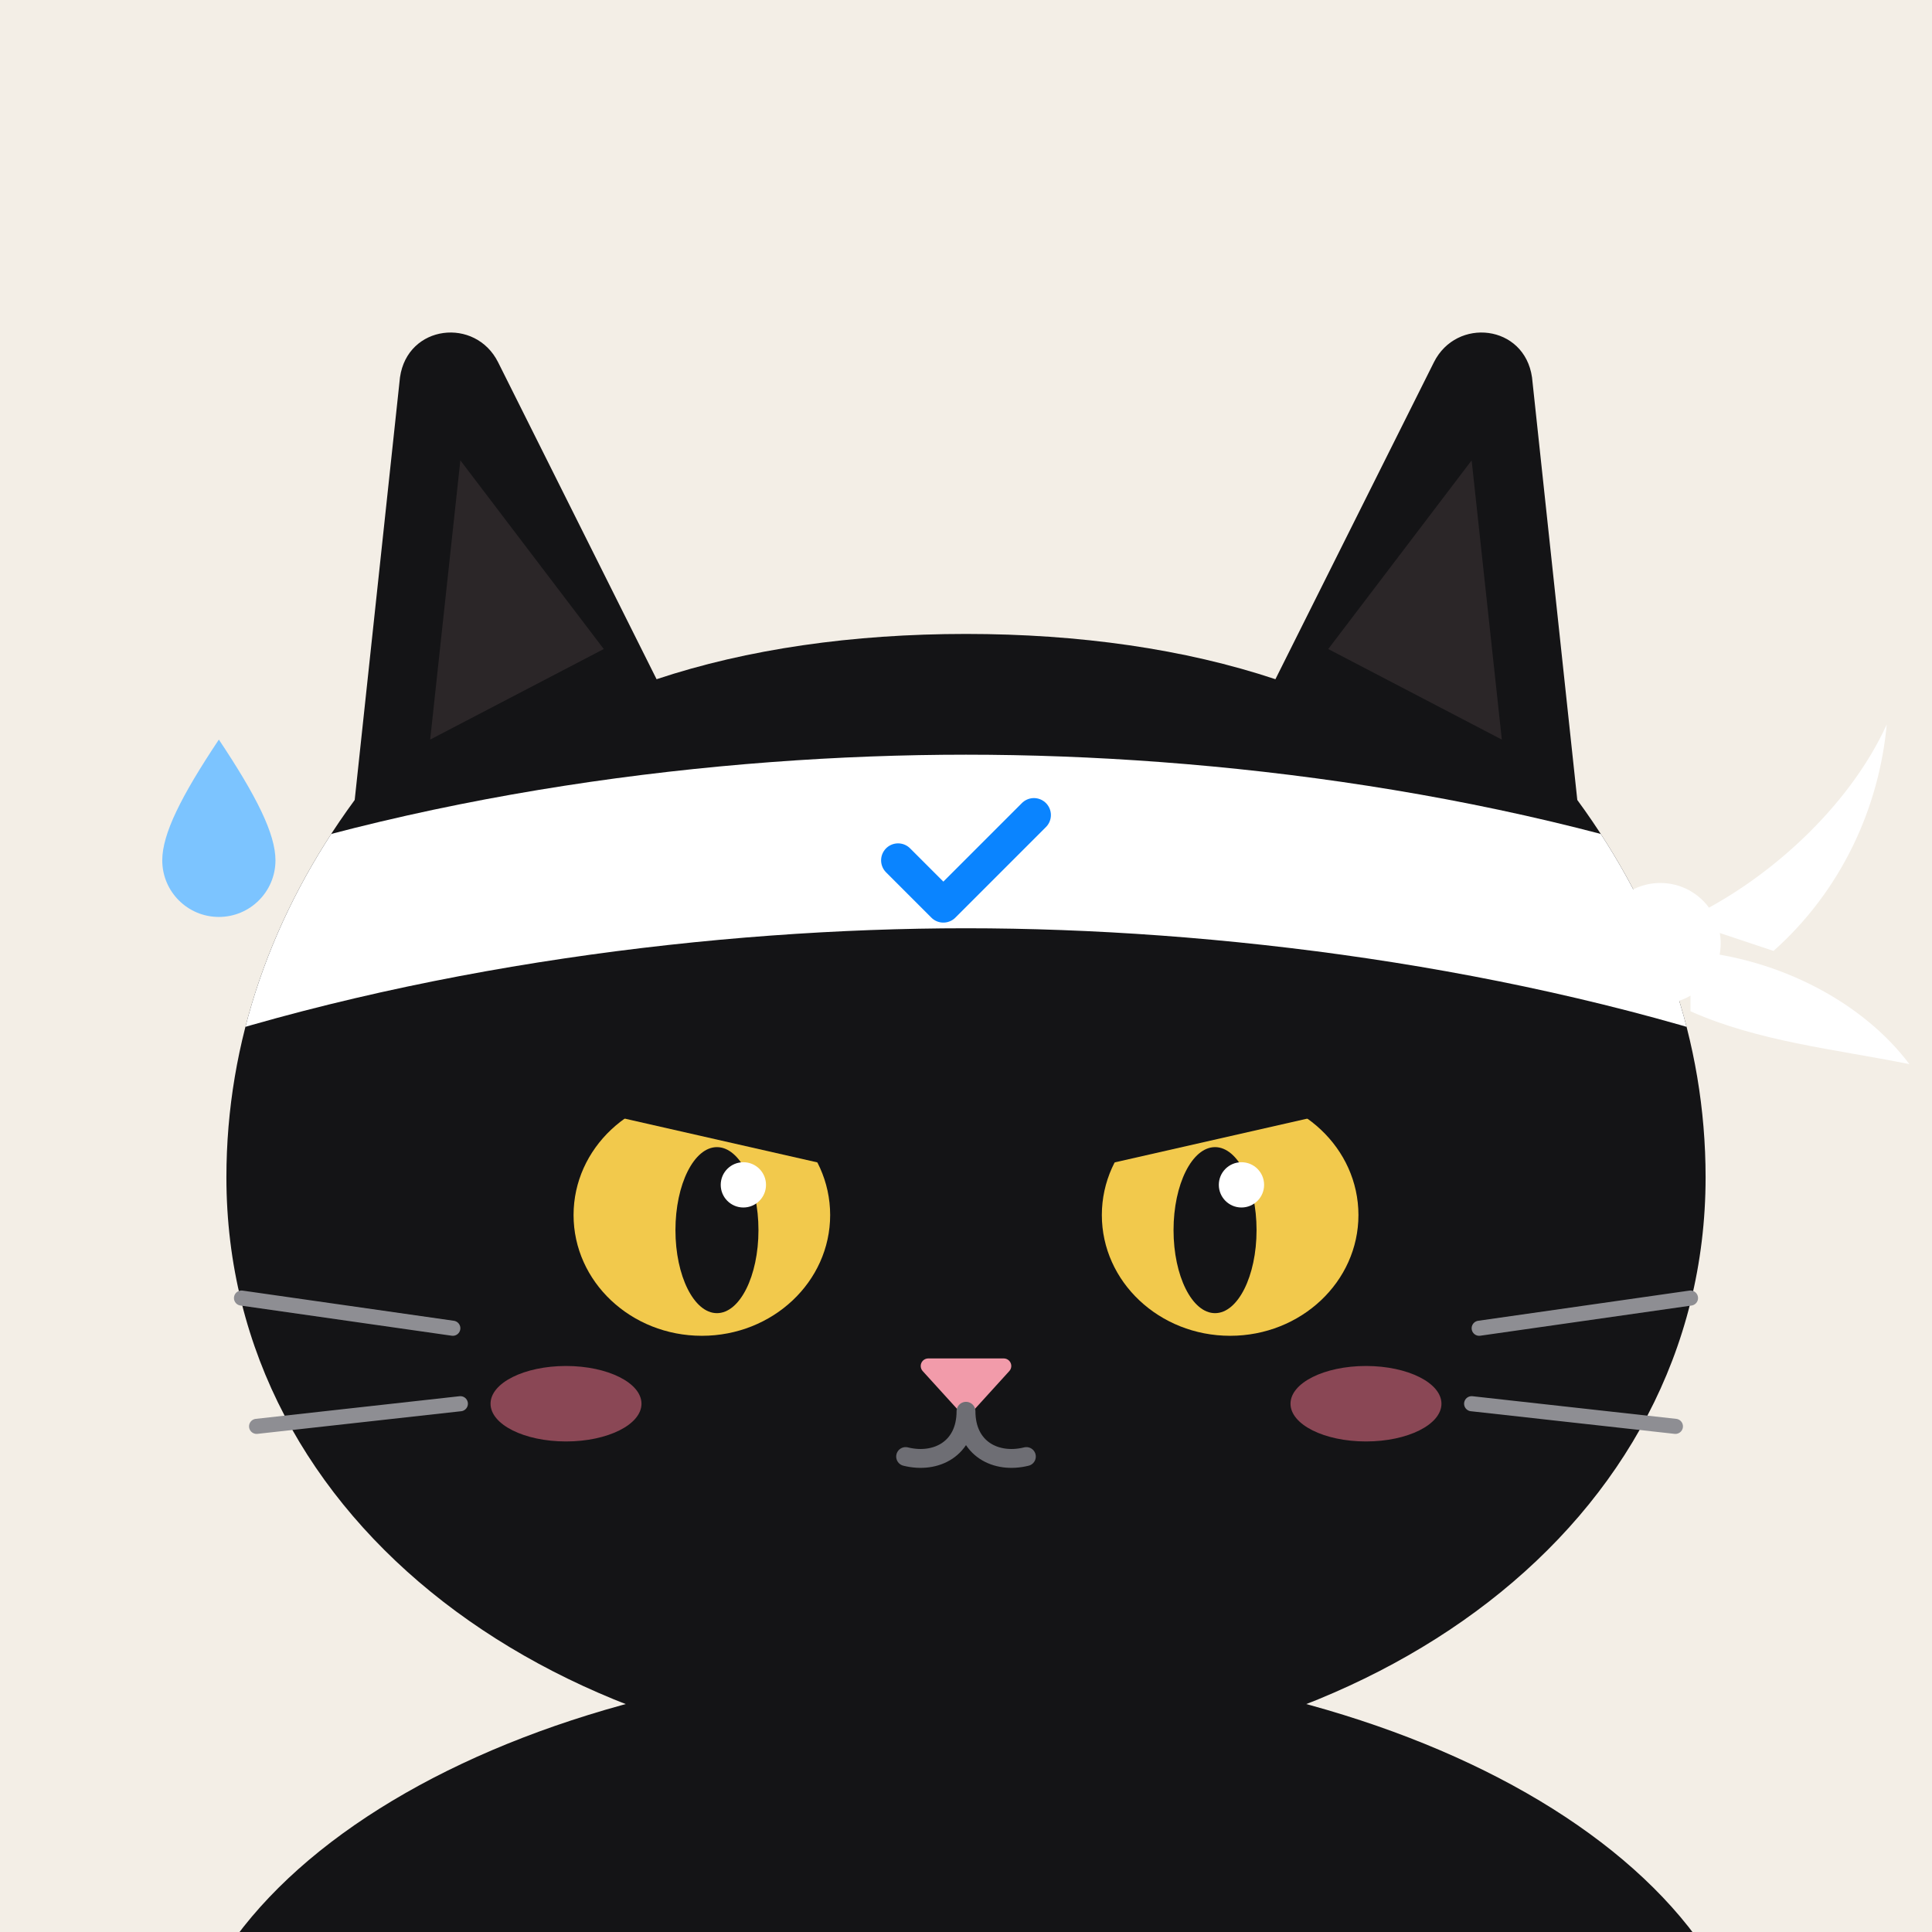
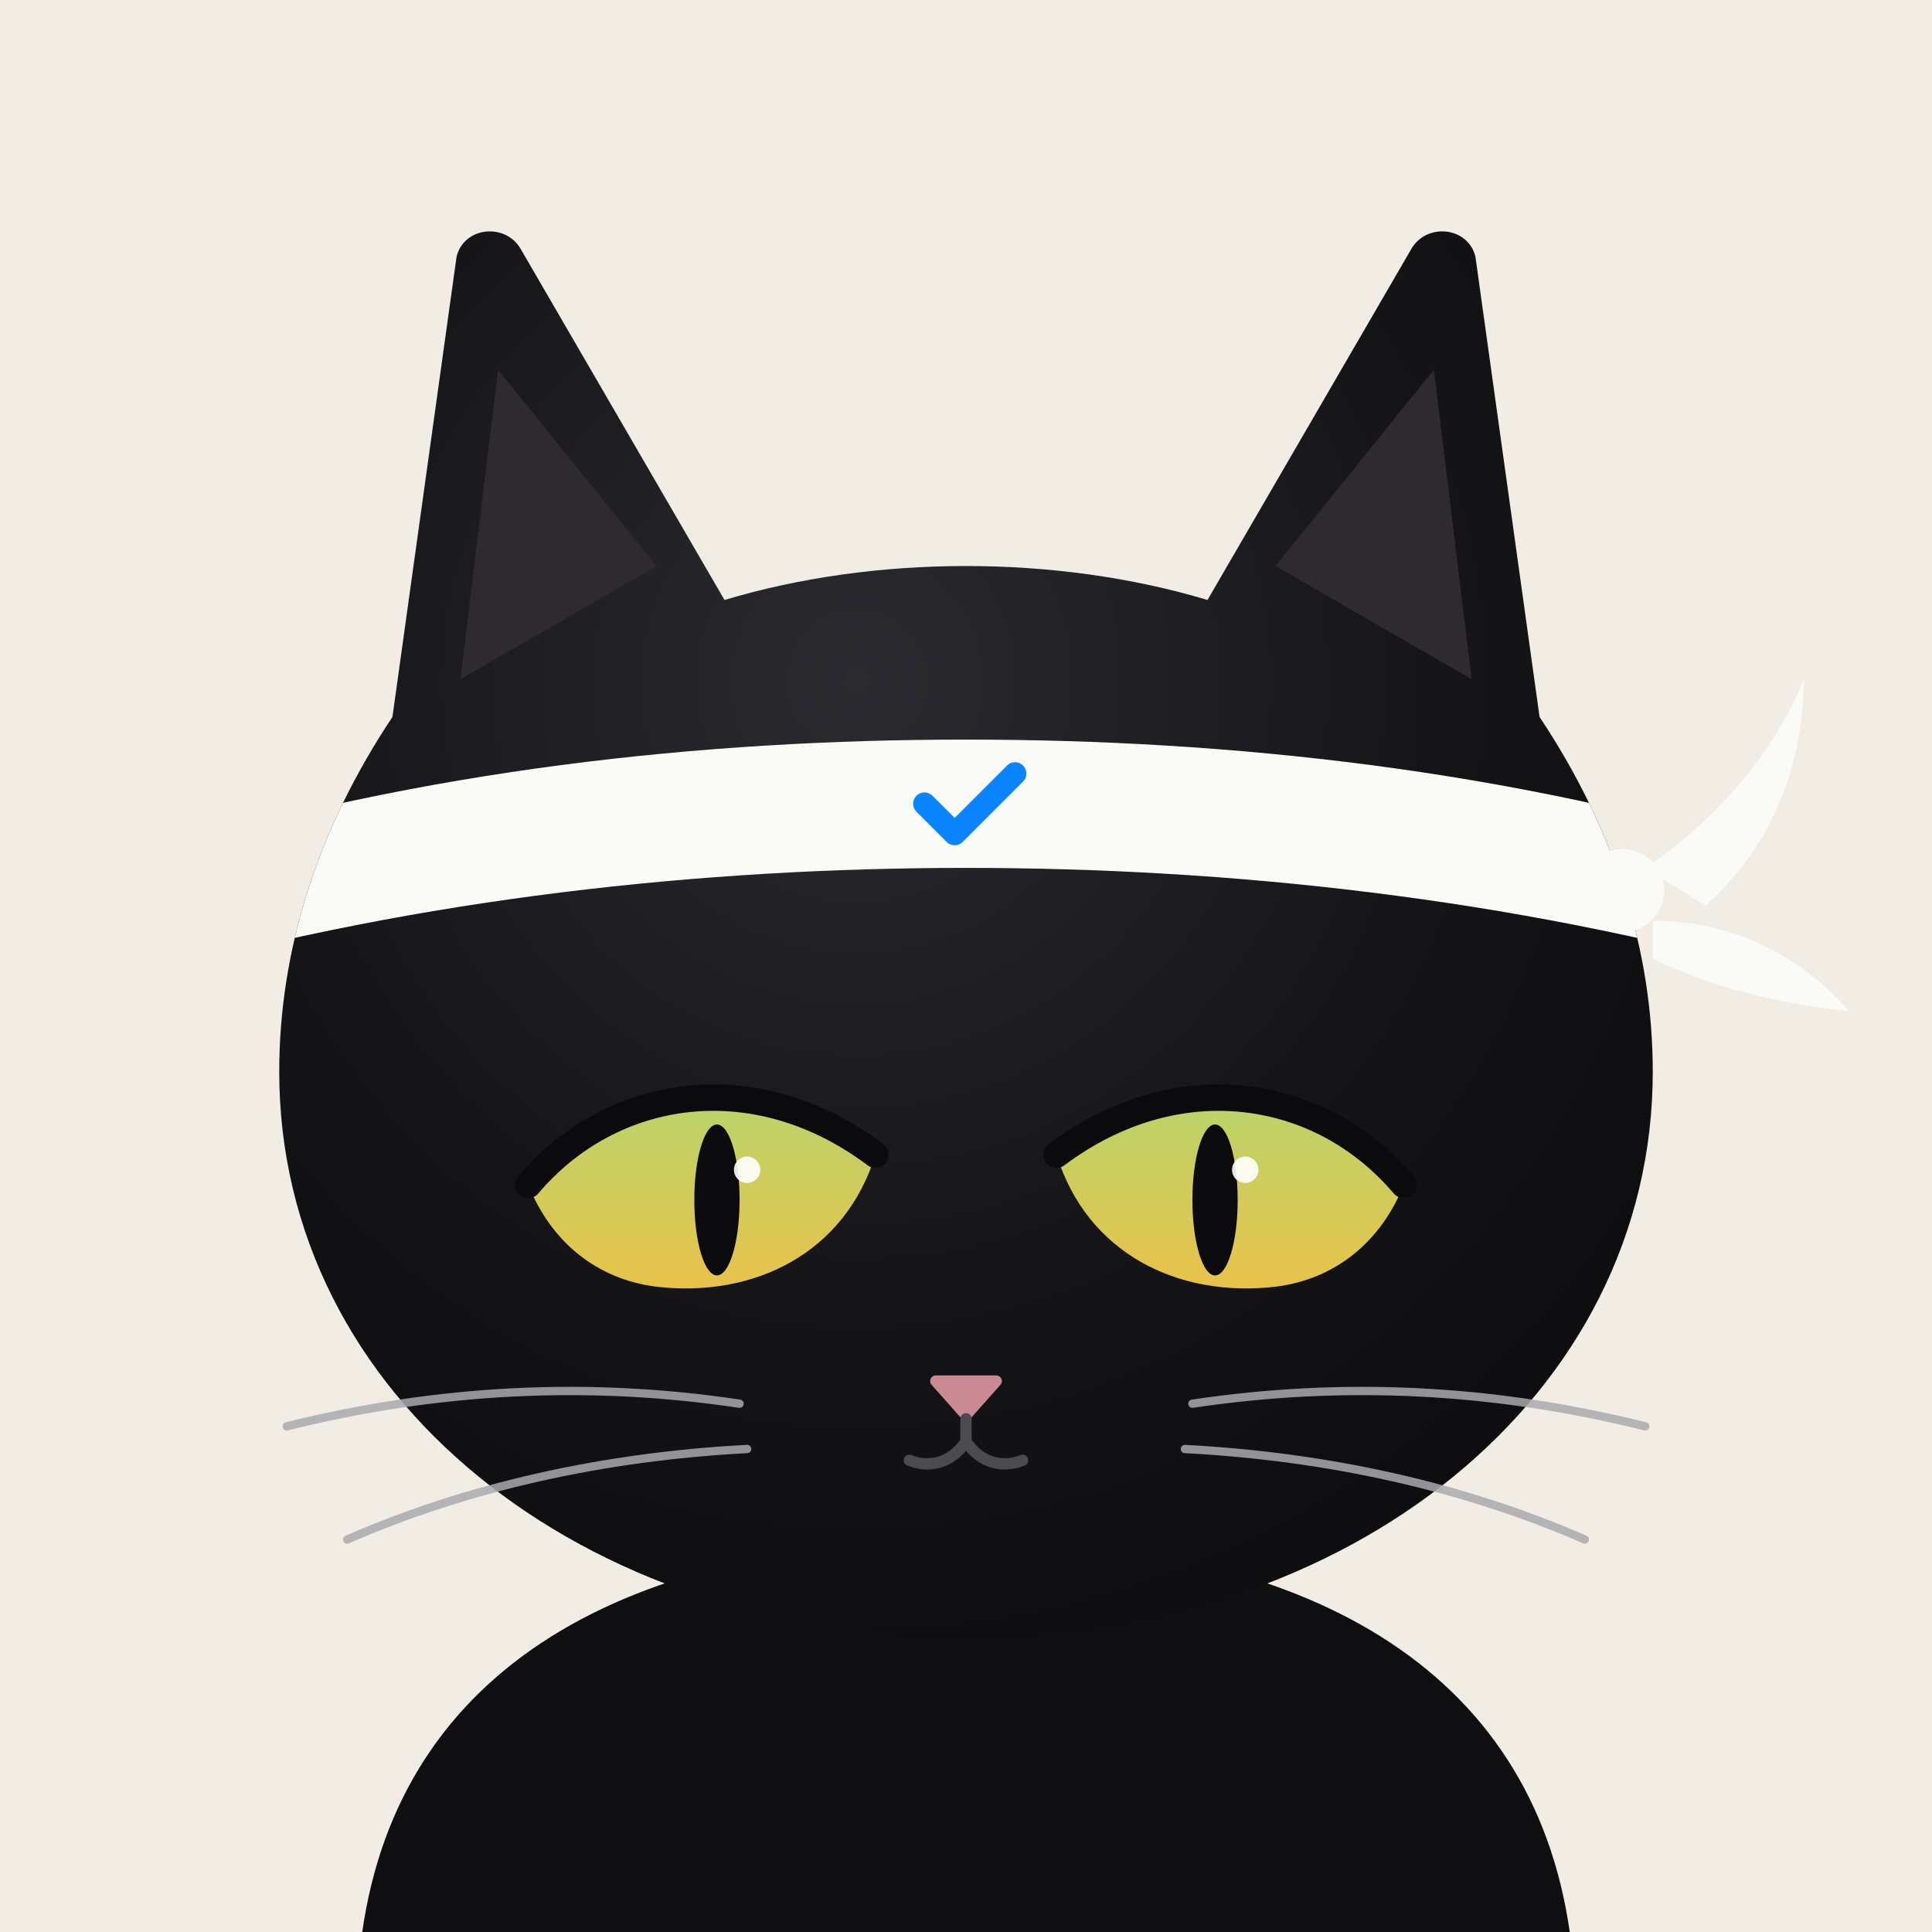
<svg xmlns="http://www.w3.org/2000/svg" viewBox="0 0 512 512">
  <defs>
-     <clipPath id="head">
-       <path d="M256 168c-30 0-58 4-82 12L132 96c-6-12-24-10-26 4l-12 112c-22 30-34 64-34 100 0 92 88 156 196 156s196-64 196-156c0-36-12-70-34-100l-12-112c-2-14-20-16-26-4l-42 84c-24-8-52-12-82-12z" />
+     <radialGradient id="fur" cx="0.42" cy="0.32" r="0.8">
+       <stop offset="0" stop-color="#2A2A30" />
+       <stop offset="0.55" stop-color="#151518" />
+       <stop offset="1" stop-color="#0B0B0D" />
+     </radialGradient>
+     <linearGradient id="iris" x1="0" y1="0" x2="0" y2="1">
+       <stop offset="0" stop-color="#B9D46A" />
+       <stop offset="1" stop-color="#E9C24A" />
+     </linearGradient>
+     <clipPath id="hc">
+       <path id="headp" d="M256 150c-22 0-44 3-64 9L138 66c-4-7-15-6-17 2l-17 122c-20 30-30 62-30 94 0 86 80 150 182 150s182-64 182-150c0-32-10-64-30-94L391 68c-2-8-13-9-17-2l-54 93c-20-6-42-9-64-9z" />
    </clipPath>
  </defs>
-   <rect width="512" height="512" fill="#F3EEE6" />
-   <ellipse cx="256" cy="560" rx="210" ry="120" fill="#141416" />
-   <path d="M256 168c-30 0-58 4-82 12L132 96c-6-12-24-10-26 4l-12 112c-22 30-34 64-34 100 0 92 88 156 196 156s196-64 196-156c0-36-12-70-34-100l-12-112c-2-14-20-16-26-4l-42 84c-24-8-52-12-82-12z" fill="#141416" />
-   <path d="M122 122l-8 74 46-24z" fill="#2B2628" />
-   <path d="M390 122l8 74-46-24z" fill="#2B2628" />
-   <g clip-path="url(#head)">
-     <path d="M40 236c70-26 150-36 216-36s146 10 216 36v44c-70-24-150-34-216-34S110 256 40 280z" fill="#FFFFFF" />
+   <rect width="512" height="512" fill="#F1ECE4" />
+   <path d="M96 512c10-70 70-104 160-104s150 34 160 104z" fill="#0F0F12" />
+   <use href="#headp" fill="url(#fur)" />
+   <path d="M132 98l-10 82 52-30z" fill="#2E2A2D" />
+   <path d="M380 98l10 82-52-30z" fill="#2E2A2D" />
+   <g clip-path="url(#hc)">
+     <path d="M40 226c72-22 146-30 216-30s144 8 216 30v32c-72-20-146-28-216-28S112 238 40 258z" fill="#FAFAF7" />
  </g>
-   <circle cx="440" cy="250" r="16" fill="#FFFFFF" />
-   <path d="M446 244c22-10 44-30 54-52-2 22-12 44-30 60z" fill="#FFFFFF" />
-   <path d="M448 252c24 2 46 14 58 30-20-4-40-6-58-14z" fill="#FFFFFF" />
-   <path d="M238 228l12 12 24-24" fill="none" stroke="#0A84FF" stroke-width="9" stroke-linecap="round" stroke-linejoin="round" />
-   <ellipse cx="186" cy="322" rx="34" ry="32" fill="#F2C94C" />
-   <ellipse cx="326" cy="322" rx="34" ry="32" fill="#F2C94C" />
-   <ellipse cx="190" cy="326" rx="11" ry="22" fill="#141416" />
-   <ellipse cx="322" cy="326" rx="11" ry="22" fill="#141416" />
-   <circle cx="197" cy="314" r="6" fill="#FFFFFF" />
-   <circle cx="329" cy="314" r="6" fill="#FFFFFF" />
-   <path d="M146 282h88v30l-88-20z" fill="#141416" />
-   <path d="M366 282h-88v30l88-20z" fill="#141416" />
-   <ellipse cx="150" cy="372" rx="20" ry="10" fill="#FF7A93" opacity=".5" />
-   <ellipse cx="362" cy="372" rx="20" ry="10" fill="#FF7A93" opacity=".5" />
-   <path d="M246 362h20l-10 11z" fill="#F29BAA" stroke="#F29BAA" stroke-width="4" stroke-linejoin="round" />
-   <path d="M256 374c0 10-8 14-16 12M256 374c0 10 8 14 16 12" fill="none" stroke="#6E6E74" stroke-width="5" stroke-linecap="round" />
-   <path d="M120 352l-56-8M122 372l-54 6M392 352l56-8M390 372l54 6" stroke="#8E8E93" stroke-width="4" stroke-linecap="round" />
-   <path d="M58 196c-10 15-15 25-15 32a15 15 0 0 0 30 0c0-7-5-17-15-32z" fill="#7CC4FF" />
+   <circle cx="430" cy="236" r="11" fill="#FAFAF7" />
+   <path d="M436 230c18-12 34-30 42-50 0 22-8 44-26 60z" fill="#FAFAF7" />
+   <path d="M438 244c22 0 40 10 52 24-18-2-36-6-52-14z" fill="#FAFAF7" />
+   <path d="M245 213l8 8 16-16" fill="none" stroke="#0A84FF" stroke-width="6" stroke-linecap="round" stroke-linejoin="round" />
+   <path d="M140 314c22-26 60-32 92-8-8 26-32 38-58 35-16-2-28-12-34-27z" fill="url(#iris)" />
+   <path d="M372 314c-22-26-60-32-92-8 8 26 32 38 58 35 16-2 28-12 34-27z" fill="url(#iris)" />
+   <ellipse cx="190" cy="318" rx="6" ry="20" fill="#0B0B0D" />
+   <ellipse cx="322" cy="318" rx="6" ry="20" fill="#0B0B0D" />
+   <path d="M140 314c22-26 60-32 92-8" fill="none" stroke="#0B0B0D" stroke-width="7" stroke-linecap="round" />
+   <path d="M372 314c-22-26-60-32-92-8" fill="none" stroke="#0B0B0D" stroke-width="7" stroke-linecap="round" />
+   <circle cx="198" cy="310" r="3.5" fill="#FFFFFF" opacity=".9" />
+   <circle cx="330" cy="310" r="3.5" fill="#FFFFFF" opacity=".9" />
+   <path d="M248 366h16l-8 9z" fill="#C98A93" stroke="#C98A93" stroke-width="3" stroke-linejoin="round" />
+   <path d="M256 376v6m0 0c-4 6-10 7-15 5m15-5c4 6 10 7 15 5" fill="none" stroke="#4A4A50" stroke-width="3" stroke-linecap="round" />
+   <path d="M196 372c-40-6-80-4-120 6M198 384c-38 2-74 10-106 24M316 372c40-6 80-4 120 6M314 384c38 2 74 10 106 24" fill="none" stroke="#A9A9AE" stroke-width="2.2" stroke-linecap="round" opacity=".85" />
</svg>
